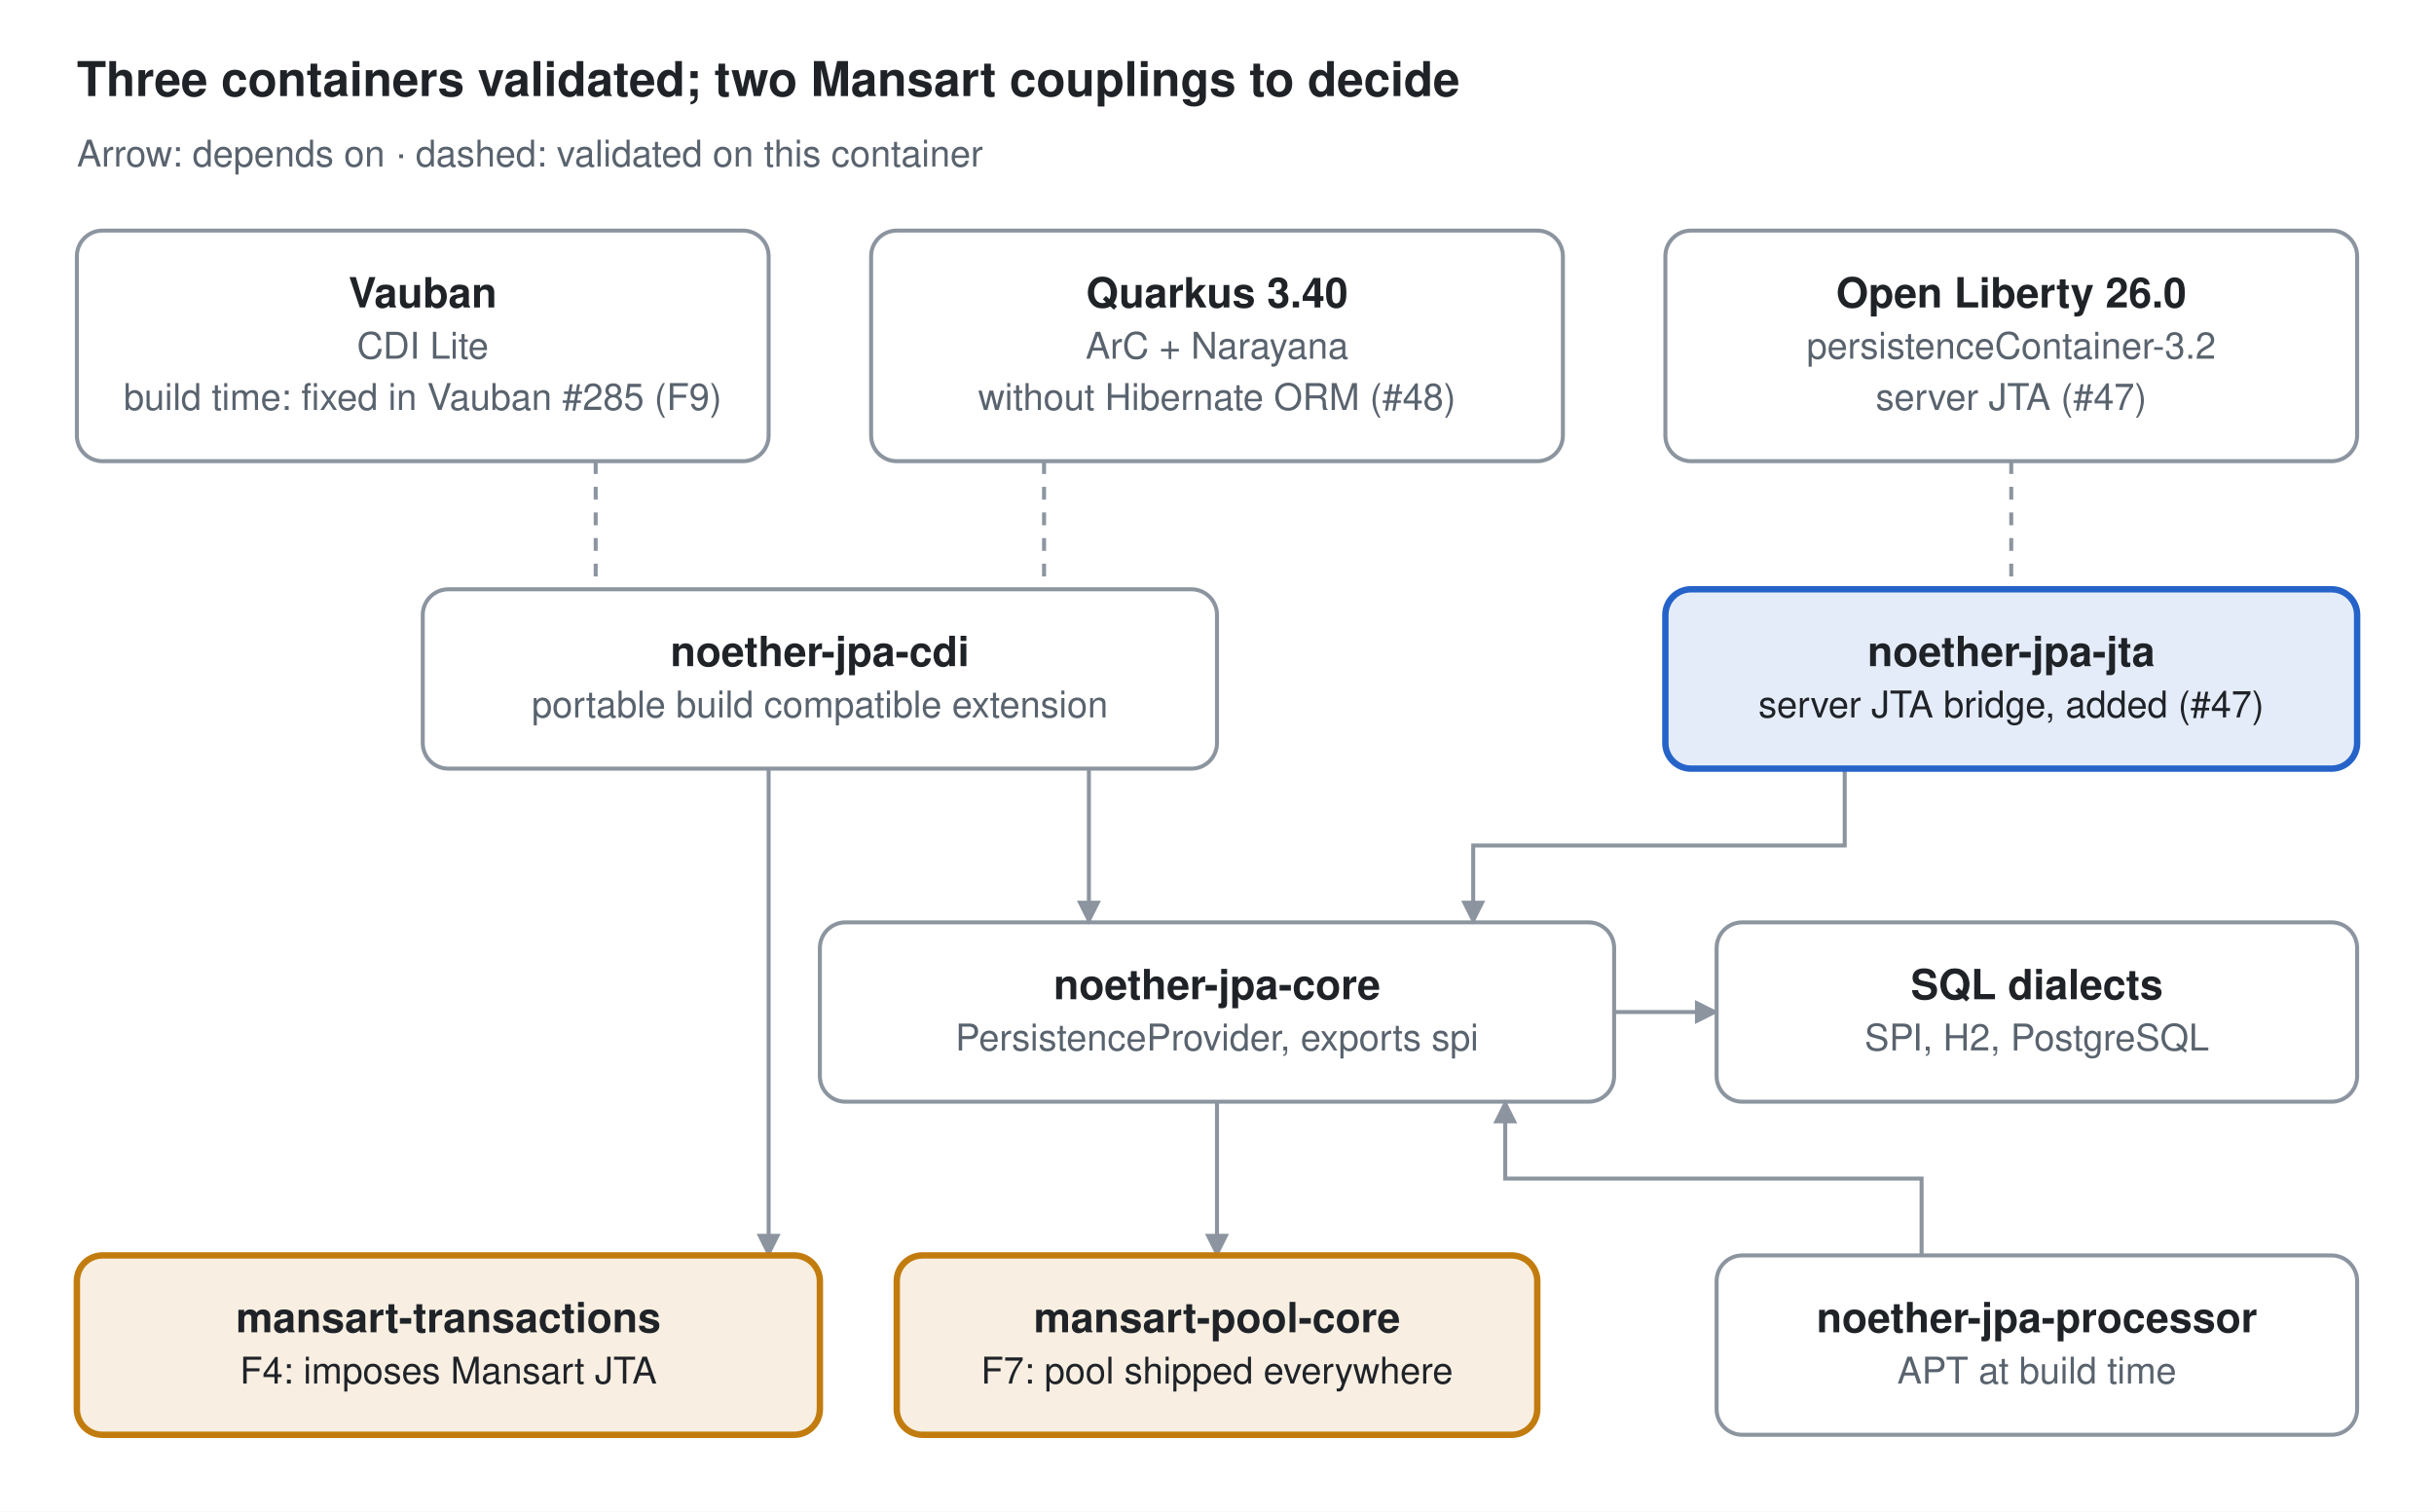
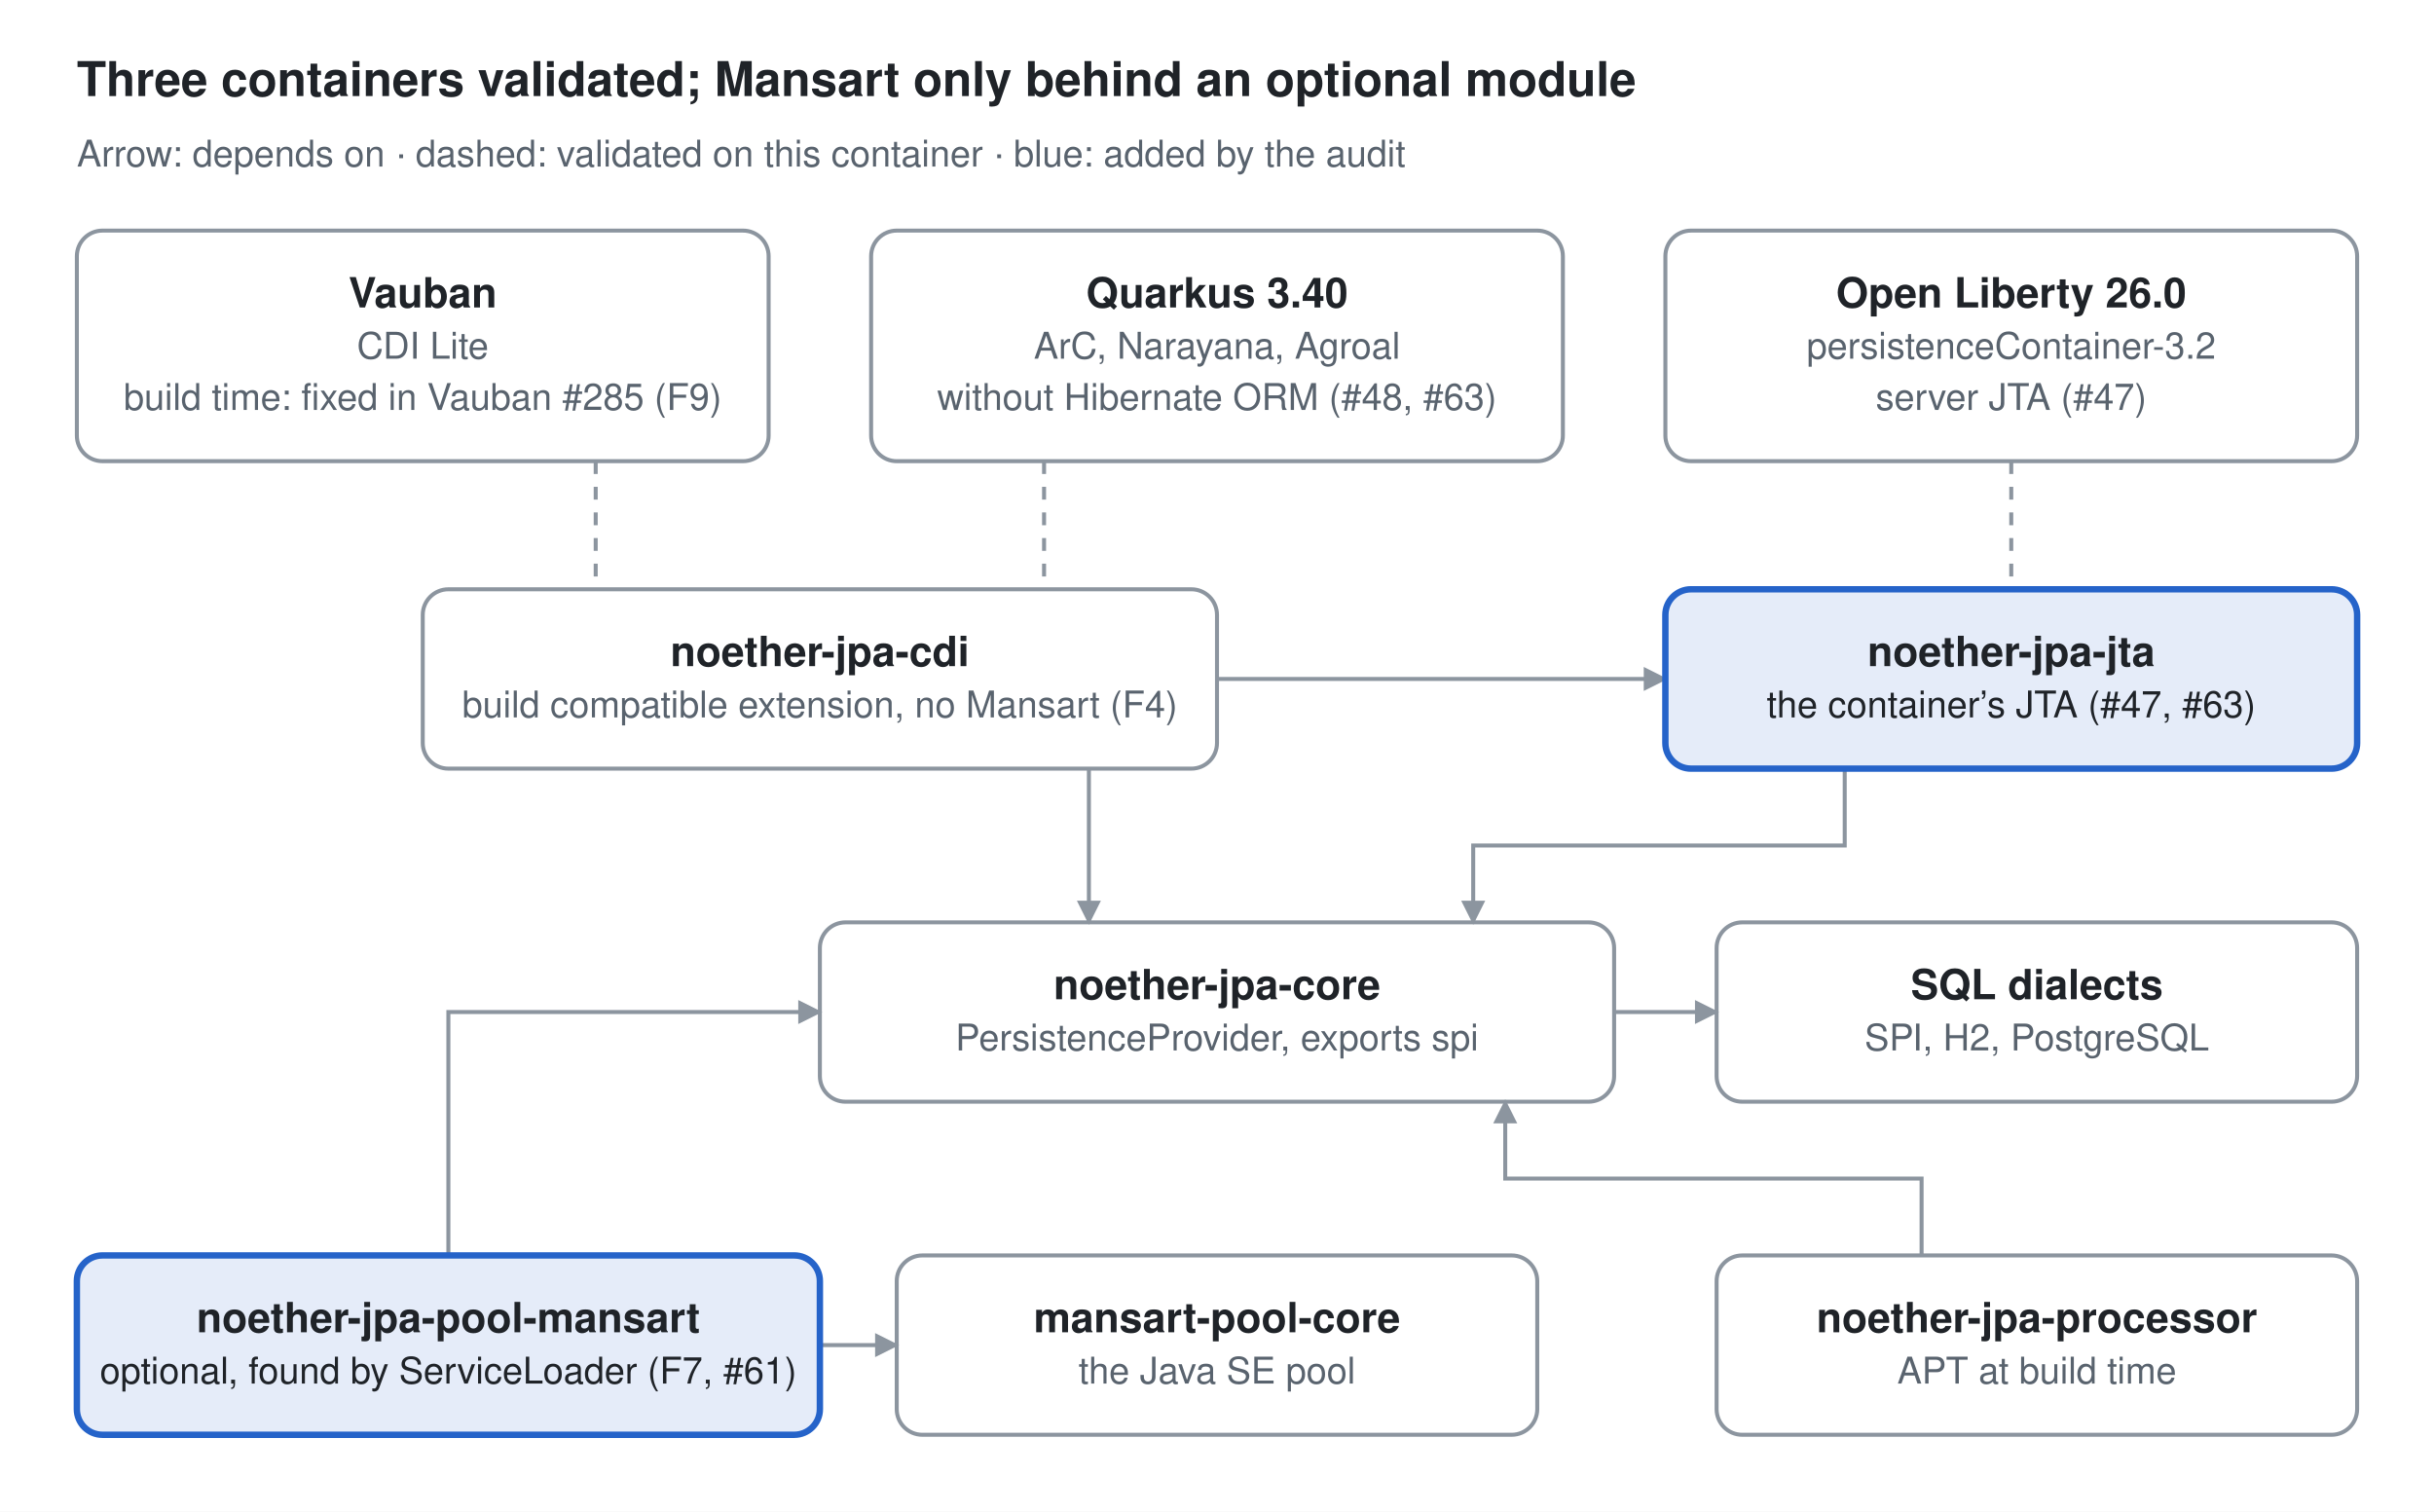
- <svg xmlns="http://www.w3.org/2000/svg" viewBox="0 0 760 472" width="760" height="472" role="img" aria-label="Three containers validated; two Mansart couplings to decide" font-family="-apple-system, BlinkMacSystemFont, Segoe UI, Helvetica, Arial, sans-serif">
+ <svg xmlns="http://www.w3.org/2000/svg" viewBox="0 0 760 472" width="760" height="472" role="img" aria-label="Three containers validated; Mansart only behind an optional module">
  <rect width="100%" height="100%" fill="#ffffff" />
  <defs>
    <marker id="arrow" viewBox="0 0 10 10" refX="9" refY="5" markerWidth="6" markerHeight="6" orient="auto-start-reverse">
      <path d="M0 0L10 5L0 10z" fill="#8c959f" />
    </marker>
  </defs>
-   <text x="24.0" y="30.0" font-size="15" fill="#1f2328" text-anchor="start" font-weight="600">Three containers validated; two Mansart couplings to decide</text>
-   <text x="24.0" y="52.0" font-size="11.5" fill="#59636e" text-anchor="start" font-weight="normal">Arrow: depends on · dashed: validated on this container</text>
+   <text x="24.0" y="30.0" font-family="-apple-system, BlinkMacSystemFont, Segoe UI, Helvetica, Arial, sans-serif" font-size="15" fill="#1f2328" text-anchor="start" font-weight="600">Three containers validated; Mansart only behind an optional module</text>
+   <text x="24.0" y="52.0" font-family="-apple-system, BlinkMacSystemFont, Segoe UI, Helvetica, Arial, sans-serif" font-size="11.5" fill="#59636e" text-anchor="start" font-weight="normal">Arrow: depends on · dashed: validated on this container · blue: added by the audit</text>
  <g fill="none" stroke="#8c959f" stroke-width="1.25">
    <path d="M186 144V184" stroke-dasharray="4 4" />
    <path d="M326 144V184" stroke-dasharray="4 4" />
    <path d="M628 144V184" stroke-dasharray="4 4" />
+     <path d="M380 212H520" marker-end="url(#arrow)" />
    <path d="M340 240V288" marker-end="url(#arrow)" />
-     <path d="M240 240V392" marker-end="url(#arrow)" />
    <path d="M576 240V264H460V288" marker-end="url(#arrow)" />
    <path d="M600 392V368H470V344" marker-end="url(#arrow)" />
    <path d="M504 316H536" marker-end="url(#arrow)" />
-     <path d="M380 344V392" marker-end="url(#arrow)" />
+     <path d="M140 392V316H256" marker-end="url(#arrow)" />
+     <path d="M256 420H280" marker-end="url(#arrow)" />
  </g>
  <rect x="24" y="72" width="216" height="72" rx="8" fill="none" fill-opacity="1" stroke="#8c959f" stroke-width="1.25" />
-   <text x="132.0" y="96.0" font-size="13" fill="#1f2328" text-anchor="middle" font-weight="600">Vauban</text>
-   <text x="132.0" y="112.0" font-size="11.5" fill="#59636e" text-anchor="middle" font-weight="normal">CDI Lite</text>
-   <text x="132.0" y="128.0" font-size="11.5" fill="#59636e" text-anchor="middle" font-weight="normal">build time: fixed in Vauban #285 (F9)</text>
+   <text x="132.0" y="96" font-family="-apple-system, BlinkMacSystemFont, Segoe UI, Helvetica, Arial, sans-serif" font-size="13" fill="#1f2328" text-anchor="middle" font-weight="600">Vauban</text>
+   <text x="132.0" y="112" font-family="-apple-system, BlinkMacSystemFont, Segoe UI, Helvetica, Arial, sans-serif" font-size="11.5" fill="#59636e" text-anchor="middle" font-weight="normal">CDI Lite</text>
+   <text x="132.0" y="128" font-family="-apple-system, BlinkMacSystemFont, Segoe UI, Helvetica, Arial, sans-serif" font-size="11.5" fill="#59636e" text-anchor="middle" font-weight="normal">build time: fixed in Vauban #285 (F9)</text>
  <rect x="272" y="72" width="216" height="72" rx="8" fill="none" fill-opacity="1" stroke="#8c959f" stroke-width="1.25" />
-   <text x="380.0" y="96.0" font-size="13" fill="#1f2328" text-anchor="middle" font-weight="600">Quarkus 3.40</text>
-   <text x="380.0" y="112.0" font-size="11.5" fill="#59636e" text-anchor="middle" font-weight="normal">ArC + Narayana</text>
-   <text x="380.0" y="128.0" font-size="11.5" fill="#59636e" text-anchor="middle" font-weight="normal">without Hibernate ORM (#48)</text>
+   <text x="380.0" y="96" font-family="-apple-system, BlinkMacSystemFont, Segoe UI, Helvetica, Arial, sans-serif" font-size="13" fill="#1f2328" text-anchor="middle" font-weight="600">Quarkus 3.40</text>
+   <text x="380.0" y="112" font-family="-apple-system, BlinkMacSystemFont, Segoe UI, Helvetica, Arial, sans-serif" font-size="11.5" fill="#59636e" text-anchor="middle" font-weight="normal">ArC, Narayana, Agroal</text>
+   <text x="380.0" y="128" font-family="-apple-system, BlinkMacSystemFont, Segoe UI, Helvetica, Arial, sans-serif" font-size="11.5" fill="#59636e" text-anchor="middle" font-weight="normal">without Hibernate ORM (#48, #63)</text>
  <rect x="520" y="72" width="216" height="72" rx="8" fill="none" fill-opacity="1" stroke="#8c959f" stroke-width="1.25" />
-   <text x="628.0" y="96.0" font-size="13" fill="#1f2328" text-anchor="middle" font-weight="600">Open Liberty 26.0</text>
-   <text x="628.0" y="112.0" font-size="11.5" fill="#59636e" text-anchor="middle" font-weight="normal">persistenceContainer-3.2</text>
-   <text x="628.0" y="128.0" font-size="11.5" fill="#59636e" text-anchor="middle" font-weight="normal">server JTA (#47)</text>
+   <text x="628.0" y="96" font-family="-apple-system, BlinkMacSystemFont, Segoe UI, Helvetica, Arial, sans-serif" font-size="13" fill="#1f2328" text-anchor="middle" font-weight="600">Open Liberty 26.0</text>
+   <text x="628.0" y="112" font-family="-apple-system, BlinkMacSystemFont, Segoe UI, Helvetica, Arial, sans-serif" font-size="11.5" fill="#59636e" text-anchor="middle" font-weight="normal">persistenceContainer-3.2</text>
+   <text x="628.0" y="128" font-family="-apple-system, BlinkMacSystemFont, Segoe UI, Helvetica, Arial, sans-serif" font-size="11.5" fill="#59636e" text-anchor="middle" font-weight="normal">server JTA (#47)</text>
  <rect x="132" y="184" width="248" height="56" rx="8" fill="none" fill-opacity="1" stroke="#8c959f" stroke-width="1.25" />
-   <text x="256.0" y="208.0" font-size="13" fill="#1f2328" text-anchor="middle" font-weight="600">noether-jpa-cdi</text>
-   <text x="256.0" y="224.0" font-size="11.5" fill="#59636e" text-anchor="middle" font-weight="normal">portable build compatible extension</text>
+   <text x="256.0" y="208" font-family="-apple-system, BlinkMacSystemFont, Segoe UI, Helvetica, Arial, sans-serif" font-size="13" fill="#1f2328" text-anchor="middle" font-weight="600">noether-jpa-cdi</text>
+   <text x="256.0" y="224" font-family="-apple-system, BlinkMacSystemFont, Segoe UI, Helvetica, Arial, sans-serif" font-size="11.5" fill="#59636e" text-anchor="middle" font-weight="normal">build compatible extension, no Mansart (F4)</text>
  <rect x="520" y="184" width="216" height="56" rx="8" fill="#2563c9" fill-opacity="0.12" stroke="#2563c9" stroke-width="2" />
-   <text x="628.0" y="208.0" font-size="13" fill="#1f2328" text-anchor="middle" font-weight="600">noether-jpa-jta</text>
-   <text x="628.0" y="224.0" font-size="11.5" fill="#1f2328" text-anchor="middle" font-weight="normal">server JTA bridge, added (#47)</text>
+   <text x="628.0" y="208" font-family="-apple-system, BlinkMacSystemFont, Segoe UI, Helvetica, Arial, sans-serif" font-size="13" fill="#1f2328" text-anchor="middle" font-weight="600">noether-jpa-jta</text>
+   <text x="628.0" y="224" font-family="-apple-system, BlinkMacSystemFont, Segoe UI, Helvetica, Arial, sans-serif" font-size="11.5" fill="#1f2328" text-anchor="middle" font-weight="normal">the container’s JTA (#47, #63)</text>
+   <rect x="256" y="288" width="248" height="56" rx="8" fill="none" fill-opacity="1" stroke="#8c959f" stroke-width="1.25" />
+   <text x="380.0" y="312" font-family="-apple-system, BlinkMacSystemFont, Segoe UI, Helvetica, Arial, sans-serif" font-size="13" fill="#1f2328" text-anchor="middle" font-weight="600">noether-jpa-core</text>
+   <text x="380.0" y="328" font-family="-apple-system, BlinkMacSystemFont, Segoe UI, Helvetica, Arial, sans-serif" font-size="11.5" fill="#59636e" text-anchor="middle" font-weight="normal">PersistenceProvider, exports spi</text>
+   <rect x="536" y="288" width="200" height="56" rx="8" fill="none" fill-opacity="1" stroke="#8c959f" stroke-width="1.25" />
+   <text x="636.0" y="312" font-family="-apple-system, BlinkMacSystemFont, Segoe UI, Helvetica, Arial, sans-serif" font-size="13" fill="#1f2328" text-anchor="middle" font-weight="600">SQL dialects</text>
+   <text x="636.0" y="328" font-family="-apple-system, BlinkMacSystemFont, Segoe UI, Helvetica, Arial, sans-serif" font-size="11.5" fill="#59636e" text-anchor="middle" font-weight="normal">SPI, H2, PostgreSQL</text>
  <rect x="536" y="392" width="200" height="56" rx="8" fill="none" fill-opacity="1" stroke="#8c959f" stroke-width="1.25" />
-   <text x="636.0" y="416.0" font-size="13" fill="#1f2328" text-anchor="middle" font-weight="600">noether-jpa-processor</text>
-   <text x="636.0" y="432.0" font-size="11.5" fill="#59636e" text-anchor="middle" font-weight="normal">APT at build time</text>
-   <rect x="256" y="288" width="248" height="56" rx="8" fill="none" fill-opacity="1" stroke="#8c959f" stroke-width="1.25" />
-   <text x="380.0" y="312.0" font-size="13" fill="#1f2328" text-anchor="middle" font-weight="600">noether-jpa-core</text>
-   <text x="380.0" y="328.0" font-size="11.5" fill="#59636e" text-anchor="middle" font-weight="normal">PersistenceProvider, exports spi</text>
-   <rect x="536" y="288" width="200" height="56" rx="8" fill="none" fill-opacity="1" stroke="#8c959f" stroke-width="1.25" />
-   <text x="636.0" y="312.0" font-size="13" fill="#1f2328" text-anchor="middle" font-weight="600">SQL dialects</text>
-   <text x="636.0" y="328.0" font-size="11.5" fill="#59636e" text-anchor="middle" font-weight="normal">SPI, H2, PostgreSQL</text>
-   <rect x="24" y="392" width="232" height="56" rx="8" fill="#c27c0e" fill-opacity="0.12" stroke="#c27c0e" stroke-width="2" />
-   <text x="140.0" y="416.0" font-size="13" fill="#1f2328" text-anchor="middle" font-weight="600">mansart-transactions</text>
-   <text x="140.0" y="432.0" font-size="11.5" fill="#1f2328" text-anchor="middle" font-weight="normal">F4: imposes Mansart JTA</text>
-   <rect x="280" y="392" width="200" height="56" rx="8" fill="#c27c0e" fill-opacity="0.12" stroke="#c27c0e" stroke-width="2" />
-   <text x="380.0" y="416.0" font-size="13" fill="#1f2328" text-anchor="middle" font-weight="600">mansart-pool-core</text>
-   <text x="380.0" y="432.0" font-size="11.5" fill="#1f2328" text-anchor="middle" font-weight="normal">F7: pool shipped everywhere</text>
+   <text x="636.0" y="416" font-family="-apple-system, BlinkMacSystemFont, Segoe UI, Helvetica, Arial, sans-serif" font-size="13" fill="#1f2328" text-anchor="middle" font-weight="600">noether-jpa-processor</text>
+   <text x="636.0" y="432" font-family="-apple-system, BlinkMacSystemFont, Segoe UI, Helvetica, Arial, sans-serif" font-size="11.5" fill="#59636e" text-anchor="middle" font-weight="normal">APT at build time</text>
+   <rect x="24" y="392" width="232" height="56" rx="8" fill="#2563c9" fill-opacity="0.12" stroke="#2563c9" stroke-width="2" />
+   <text x="140.0" y="416" font-family="-apple-system, BlinkMacSystemFont, Segoe UI, Helvetica, Arial, sans-serif" font-size="13" fill="#1f2328" text-anchor="middle" font-weight="600">noether-jpa-pool-mansart</text>
+   <text x="140.0" y="432" font-family="-apple-system, BlinkMacSystemFont, Segoe UI, Helvetica, Arial, sans-serif" font-size="11.5" fill="#1f2328" text-anchor="middle" font-weight="normal">optional, found by ServiceLoader (F7, #61)</text>
+   <rect x="280" y="392" width="200" height="56" rx="8" fill="none" fill-opacity="1" stroke="#8c959f" stroke-width="1.25" />
+   <text x="380.0" y="416" font-family="-apple-system, BlinkMacSystemFont, Segoe UI, Helvetica, Arial, sans-serif" font-size="13" fill="#1f2328" text-anchor="middle" font-weight="600">mansart-pool-core</text>
+   <text x="380.0" y="432" font-family="-apple-system, BlinkMacSystemFont, Segoe UI, Helvetica, Arial, sans-serif" font-size="11.5" fill="#59636e" text-anchor="middle" font-weight="normal">the Java SE pool</text>
</svg>
